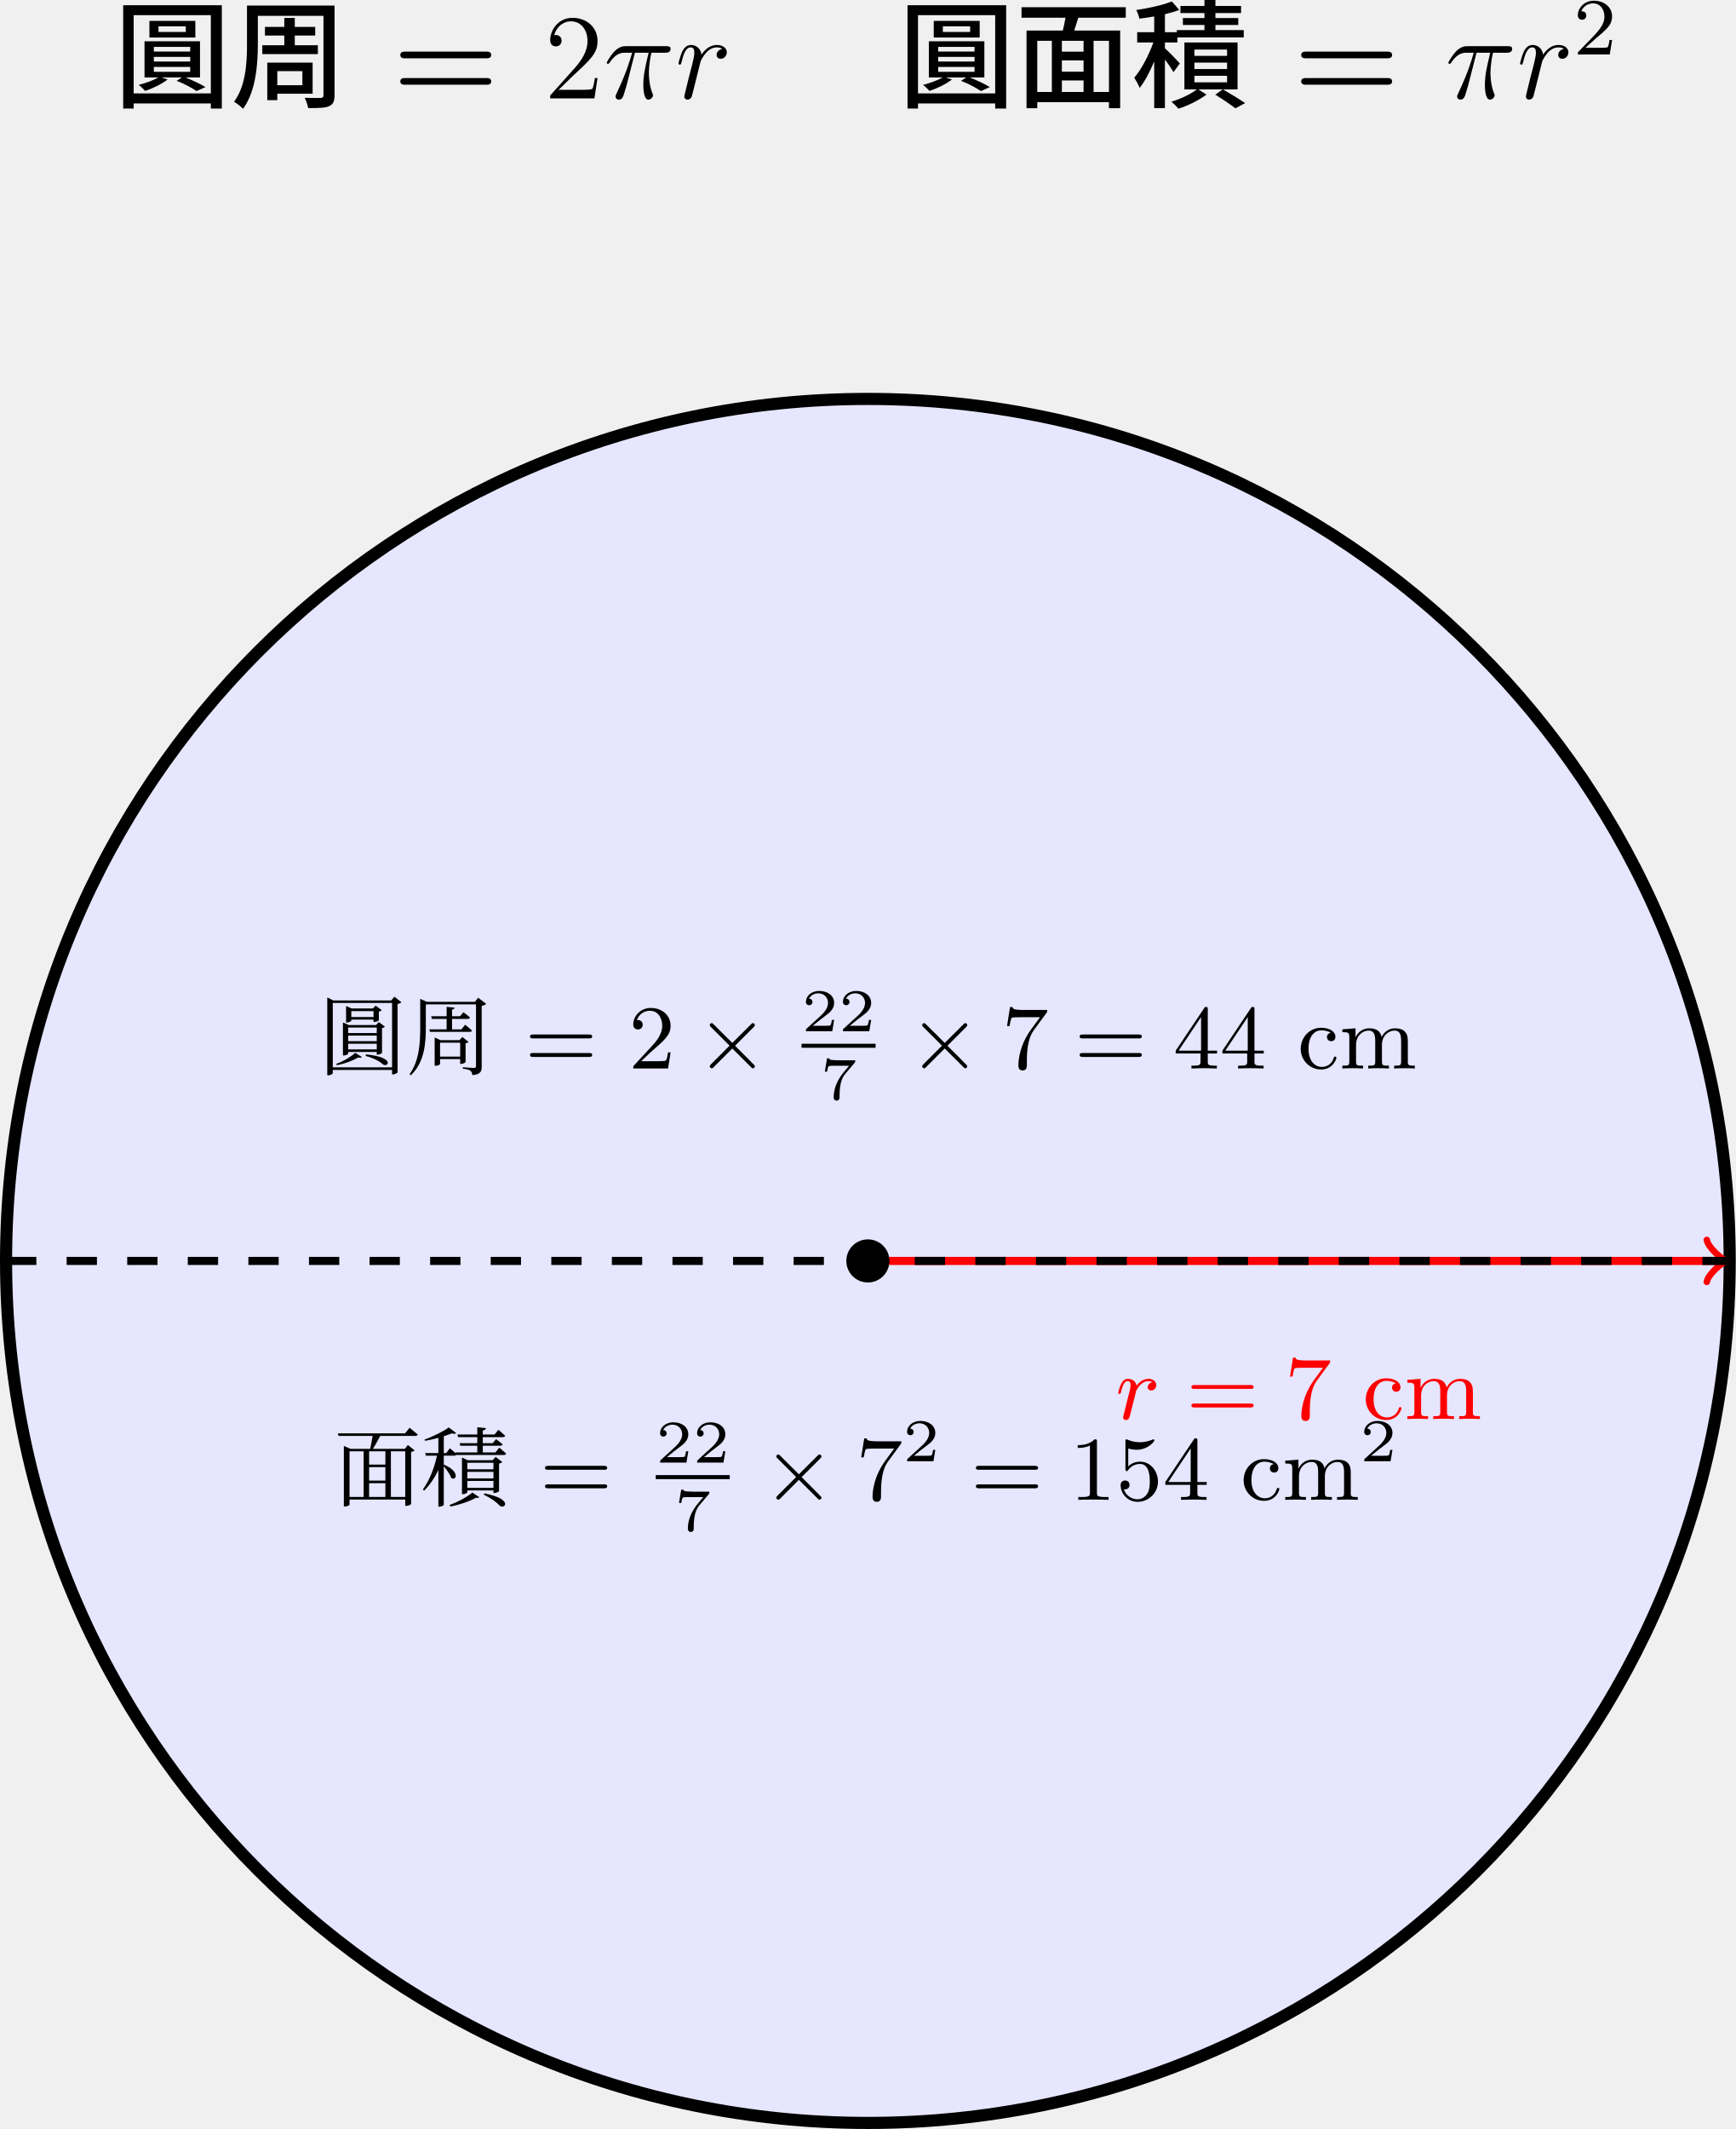
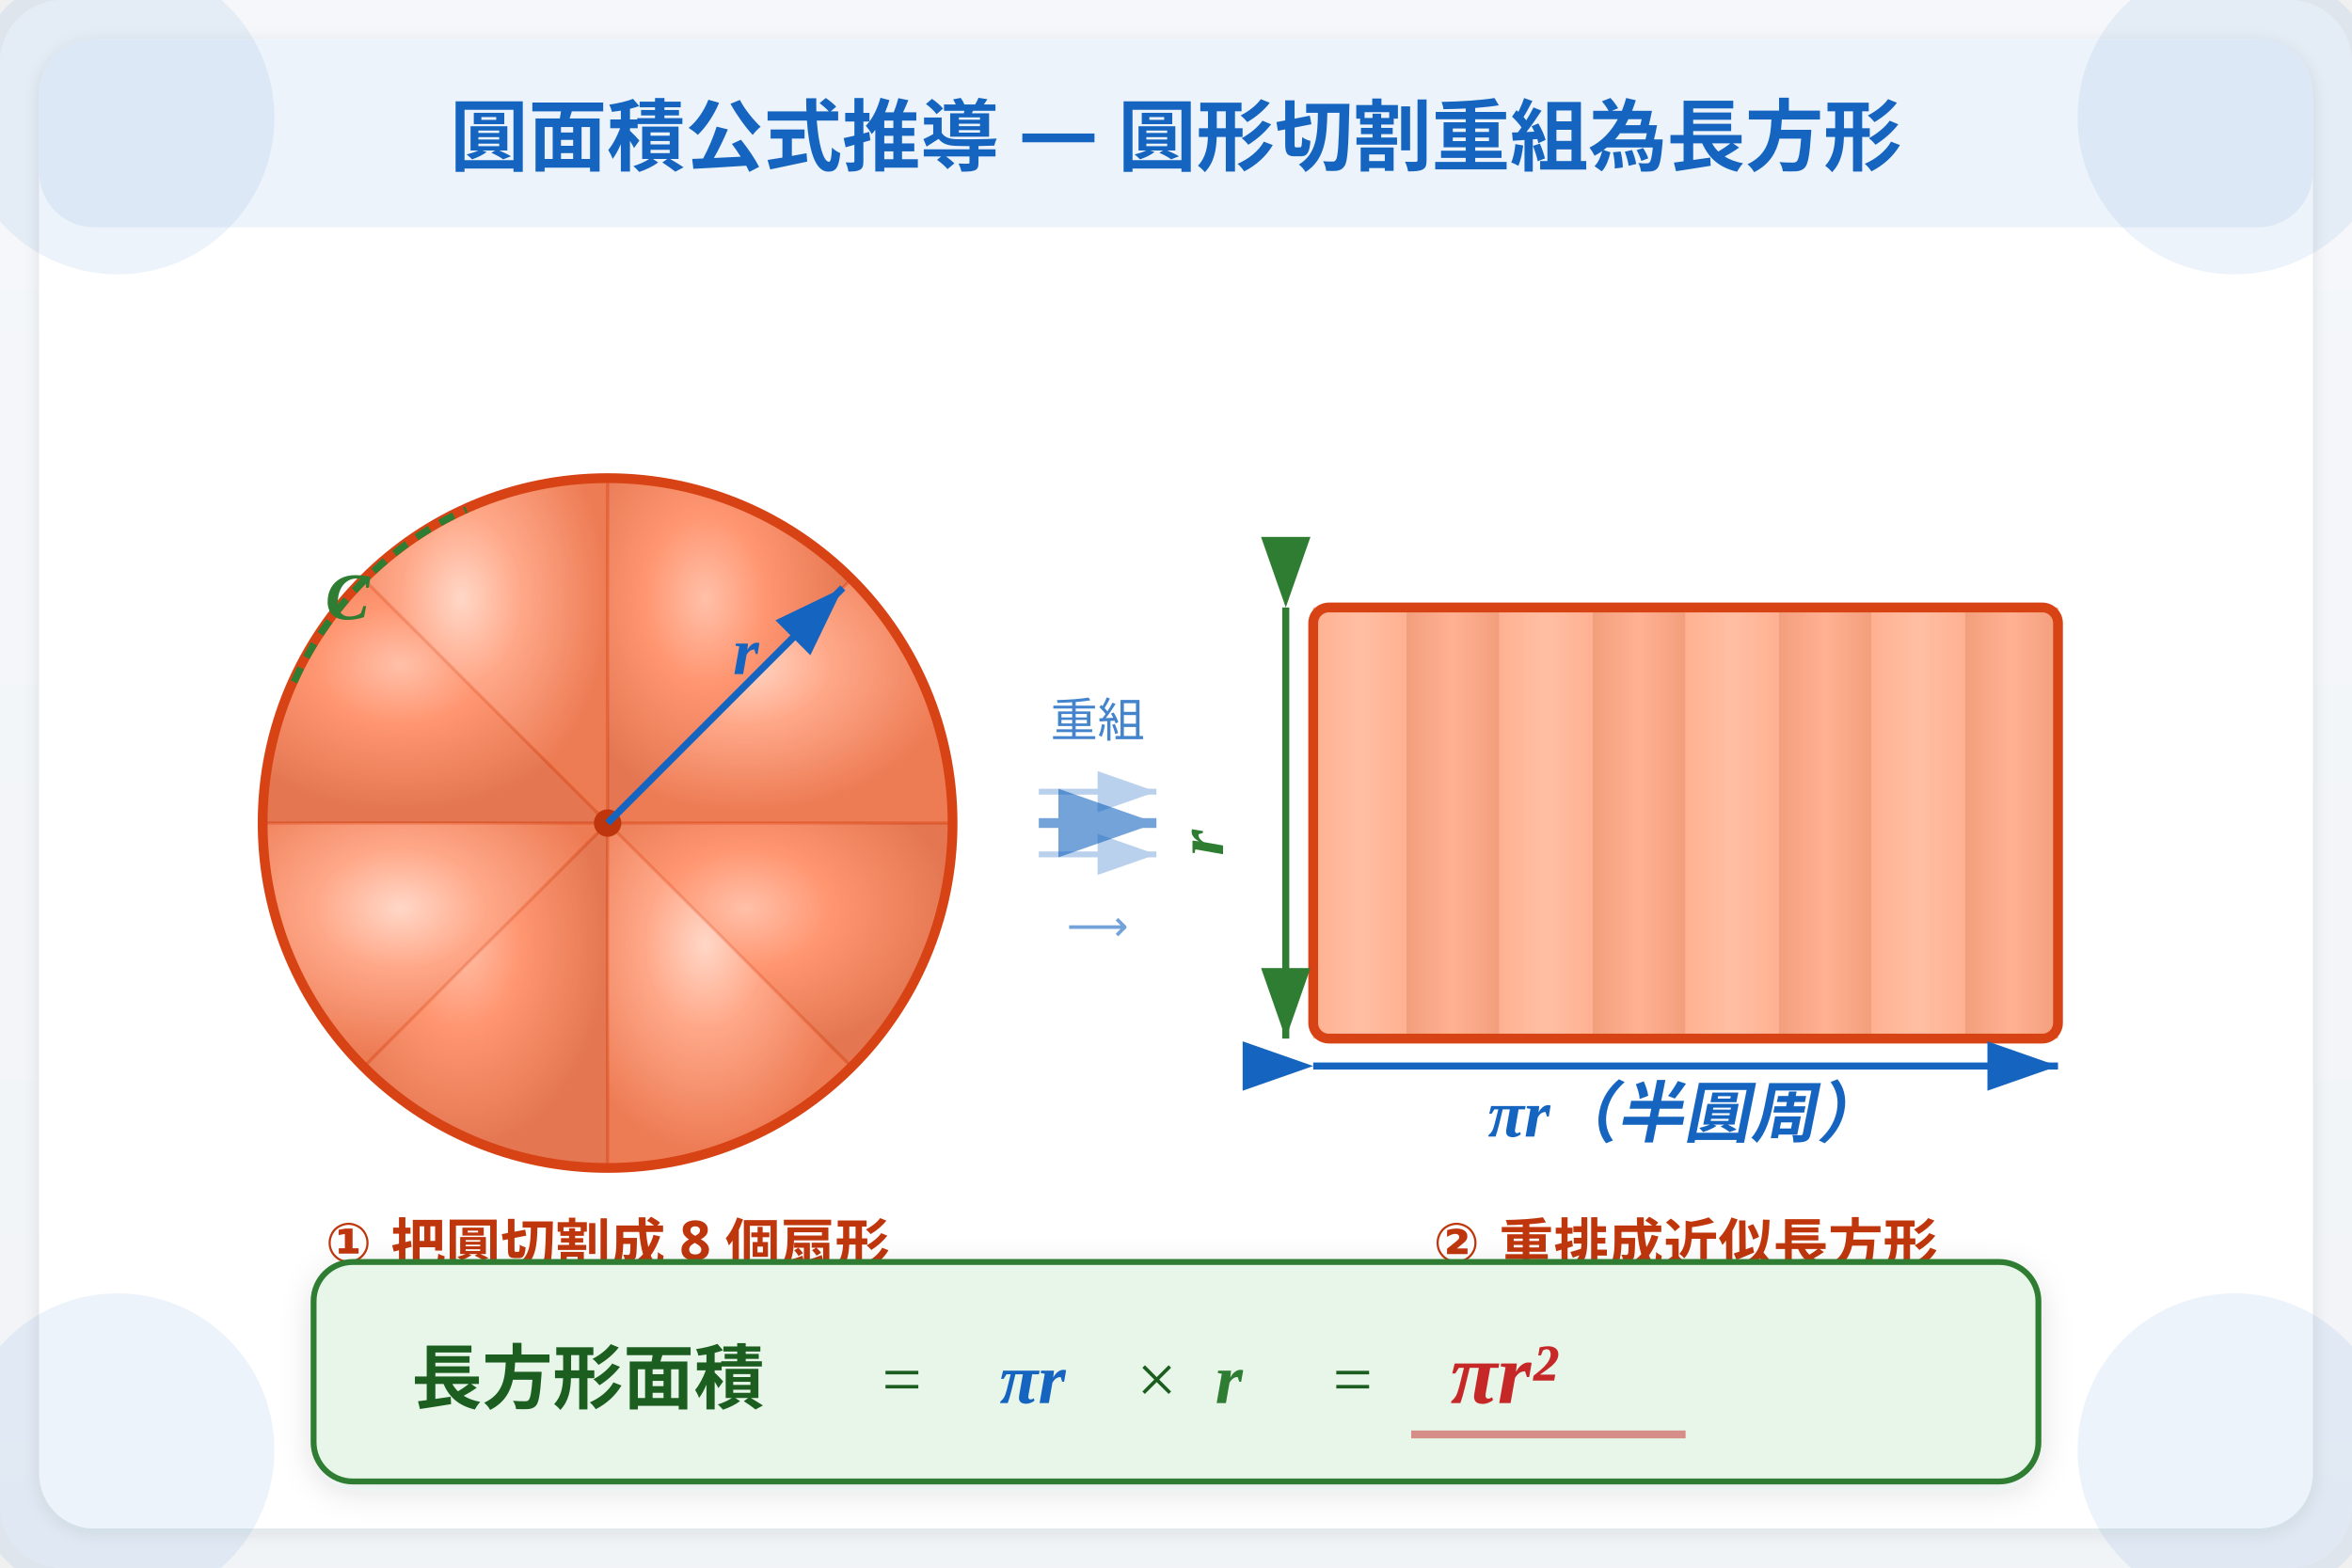
- <svg xmlns="http://www.w3.org/2000/svg" xmlns:xlink="http://www.w3.org/1999/xlink" version="1.1" width="171.278pt" height="210.032pt" viewBox="-67.02 -63.285 171.278 210.032">
+ <svg xmlns="http://www.w3.org/2000/svg" viewBox="0 0 600 400" width="600" height="400">
  <defs>
-     <path id="g9-2346" d="M10.238-.311V-9.157H1.599V-5.303C1.599-3.566 1.495-1.265 .322 .334C.564 .46 1.024 .828 1.208 1.024C2.485-.702 2.669-3.405 2.669-5.303V-8.144H9.145V-.311C9.145-.127 9.076-.058 8.869-.046C8.662-.046 7.972-.035 7.293-.058C7.431 .207 7.592 .679 7.638 .955C8.651 .955 9.295 .943 9.686 .771C10.089 .598 10.238 .311 10.238-.311ZM6.315-7.937H5.28V-7.052H3.371V-6.2H5.28V-5.246H3.106V-4.371H8.593V-5.246H6.315V-6.2H8.329V-7.052H6.315V-7.937ZM4.59-3.532H3.601V.173H4.59V-.46H8.075V-3.532H4.59ZM4.59-2.692H7.063V-1.3H4.59V-2.692Z" />
-     <path id="g9-2677" d="M6.189-2.899V-3.532H9.41V-2.899H6.189ZM6.189-1.587V-2.232H9.41V-1.587H6.189ZM6.189-4.199V-4.82H9.41V-4.199H6.189ZM11.055-6.741H8.26V-7.247H10.514V-7.926H8.26V-8.421H10.79V-9.122H8.26V-9.709H7.178V-9.122H4.808V-8.421H7.178V-7.926H5.05V-7.247H7.178V-6.741H4.452V-6.534H3.278V-8.306C3.796-8.432 4.279-8.57 4.693-8.731L3.957-9.571C3.117-9.214 1.691-8.904 .449-8.72C.575-8.478 .713-8.11 .759-7.868C1.219-7.926 1.726-7.995 2.22-8.087V-6.534H.541V-5.522H2.14C1.691-4.268 .955-2.853 .253-2.048C.426-1.783 .667-1.334 .782-1.035C1.288-1.668 1.795-2.634 2.22-3.647V.955H3.278V-3.842C3.612-3.394 3.957-2.887 4.118-2.588L4.751-3.451C4.544-3.693 3.647-4.624 3.278-4.947V-5.522H4.509V-6.016H11.055V-6.741ZM7.374-.38L6.58-.886H8.973L8.248-.368C8.973 .069 9.778 .633 10.238 .978L11.193 .46C10.652 .092 9.766-.449 9.007-.886H10.445V-5.522H5.2V-.886H6.419C5.855-.437 4.82 .058 3.923 .322C4.141 .506 4.452 .817 4.613 1.012C5.545 .725 6.672 .161 7.374-.38Z" />
-     <path id="g9-3800" d="M4.613-4.613V-5.683H6.753V-4.613H4.613ZM4.613-3.75H6.753V-2.634H4.613V-3.75ZM4.613-1.772H6.753V-.633H4.613V-1.772ZM2.186-.633V-5.683H3.624V-.633H2.186ZM9.26-.633H7.742V-5.683H9.26V-.633ZM10.917-8.996H.633V-7.96H4.97C4.9-7.546 4.808-7.086 4.705-6.695H1.127V.966H2.186V.368H9.26V.966H10.365V-6.695H5.832L6.235-7.96H10.917V-8.996Z" />
-     <path id="g9-4469" d="M4.371-6.557V-7.109H7.063V-6.557H4.371ZM8.006-7.65H3.474V-6.005H8.006V-7.65ZM3.911-3.635V-4.095H7.5V-3.635H3.911ZM3.911-2.623V-3.106H7.5V-2.623H3.911ZM3.911-4.624V-5.085H7.5V-4.624H3.911ZM5.269-1.864L4.659-2.071H6.684L6.166-1.737C6.902-1.449 7.684-1.035 8.121-.725L9.007-1.116C8.536-1.415 7.742-1.783 7.017-2.071H8.467V-5.637H2.991V-2.071H4.348C3.865-1.772 3.106-1.518 2.416-1.334C2.611-1.196 2.922-.886 3.06-.736C3.808-.989 4.705-1.426 5.269-1.864ZM1.921-.495V-8.213H9.536V-.495H1.921ZM10.618-9.191H.886V1.001H1.921V.495H9.536V1.001H10.618V-9.191Z" />
-     <path id="g2-49" d="M2.726-5.73C2.726-5.954 2.717-5.972 2.493-5.972C1.937-5.398 1.112-5.398 .834-5.398V-5.12C1.004-5.12 1.551-5.12 2.035-5.353V-.717C2.035-.386 2.008-.278 1.175-.278H.888V0C1.21-.027 2.008-.027 2.376-.027S3.551-.027 3.873 0V-.278H3.587C2.753-.278 2.726-.386 2.726-.717V-5.73Z" />
-     <path id="g2-50" d="M4.142-1.587H3.891C3.873-1.47 3.802-.941 3.685-.798C3.631-.717 3.013-.717 2.833-.717H1.237L2.125-1.56C3.596-2.833 4.142-3.309 4.142-4.223C4.142-5.254 3.291-5.972 2.188-5.972C1.157-5.972 .457-5.156 .457-4.34C.457-3.891 .843-3.847 .924-3.847C1.121-3.847 1.39-3.99 1.39-4.313C1.39-4.582 1.201-4.779 .924-4.779C.879-4.779 .852-4.779 .816-4.77C1.031-5.407 1.605-5.694 2.089-5.694C3.004-5.694 3.318-4.842 3.318-4.223C3.318-3.309 2.627-2.564 2.197-2.098L.556-.323C.457-.224 .457-.206 .457 0H3.891L4.142-1.587Z" />
-     <path id="g2-52" d="M.26-1.757V-1.479H2.708V-.708C2.708-.377 2.681-.278 2.008-.278H1.811V0C2.376-.027 3.004-.027 3.067-.027C3.111-.027 3.757-.027 4.322 0V-.278H4.125C3.452-.278 3.425-.377 3.425-.708V-1.479H4.34V-1.757H3.425V-5.828C3.425-6.007 3.425-6.07 3.255-6.07C3.147-6.07 3.138-6.061 3.058-5.936L.26-1.757ZM.547-1.757L2.762-5.075V-1.757H.547Z" />
-     <path id="g2-53" d="M.933-3.093C.933-2.932 .933-2.833 1.058-2.833C1.13-2.833 1.157-2.869 1.21-2.95C1.479-3.327 1.91-3.542 2.376-3.542C3.335-3.542 3.335-2.161 3.335-1.838C3.335-1.56 3.335-1.004 3.084-.601C2.842-.224 2.466-.054 2.116-.054C1.587-.054 .986-.386 .771-1.049C.78-1.049 .834-1.031 .897-1.031C1.076-1.031 1.336-1.148 1.336-1.47C1.336-1.748 1.139-1.91 .897-1.91C.708-1.91 .457-1.802 .457-1.444C.457-.628 1.139 .197 2.134 .197C3.219 .197 4.142-.681 4.142-1.793C4.142-2.878 3.371-3.766 2.394-3.766C1.964-3.766 1.524-3.622 1.21-3.3V-5.066C1.479-4.985 1.757-4.94 2.035-4.94C3.138-4.94 3.784-5.738 3.784-5.855C3.784-5.936 3.73-5.972 3.685-5.972C3.667-5.972 3.649-5.972 3.569-5.927C3.147-5.756 2.735-5.685 2.358-5.685C1.973-5.685 1.569-5.756 1.157-5.927C1.067-5.972 1.049-5.972 1.04-5.972C.933-5.972 .933-5.882 .933-5.73V-3.093Z" />
-     <path id="g2-55" d="M4.394-5.469C4.474-5.568 4.474-5.586 4.474-5.774H2.242C1.112-5.774 1.085-5.891 1.058-6.061H.807L.511-4.187H.762C.798-4.394 .87-4.896 .986-5.003C1.049-5.057 1.757-5.057 1.883-5.057H3.766L2.905-3.882C1.739-2.277 1.632-.816 1.632-.305C1.632-.206 1.632 .197 2.044 .197C2.466 .197 2.466-.197 2.466-.314V-.753C2.466-2.071 2.663-3.111 3.138-3.757L4.394-5.469Z" />
-     <path id="g2-61" d="M6.348-2.968C6.474-2.968 6.644-2.968 6.644-3.156C6.644-3.353 6.447-3.353 6.312-3.353H.843C.708-3.353 .511-3.353 .511-3.156C.511-2.968 .69-2.968 .807-2.968H6.348ZM6.312-1.139C6.447-1.139 6.644-1.139 6.644-1.336C6.644-1.524 6.474-1.524 6.348-1.524H.807C.69-1.524 .511-1.524 .511-1.336C.511-1.139 .708-1.139 .843-1.139H6.312Z" />
-     <path id="g10-52" d="M9.708-4.292C9.708-4.615 9.385-4.615 9.229-4.615H1.219C1.064-4.615 .741-4.615 .741-4.292C.741-3.957 1.052-3.957 1.231-3.957H9.217C9.397-3.957 9.708-3.957 9.708-4.292ZM9.708-1.674C9.708-2.008 9.397-2.008 9.217-2.008H1.231C1.052-2.008 .741-2.008 .741-1.674C.741-1.351 1.064-1.351 1.219-1.351H9.229C9.385-1.351 9.708-1.351 9.708-1.674Z" />
-     <path id="g1-114" d="M3.622-3.631C3.327-3.578 3.174-3.327 3.174-3.138C3.174-2.968 3.3-2.815 3.524-2.815C3.766-2.815 4.017-3.022 4.017-3.353C4.017-3.703 3.694-3.963 3.255-3.963C2.582-3.963 2.206-3.461 2.08-3.291C1.973-3.784 1.569-3.963 1.228-3.963C.906-3.963 .699-3.766 .547-3.452C.377-3.129 .26-2.618 .26-2.582C.26-2.502 .323-2.475 .386-2.475C.484-2.475 .502-2.52 .547-2.699C.717-3.407 .906-3.739 1.21-3.739C1.479-3.739 1.479-3.452 1.479-3.318C1.479-3.129 1.408-2.851 1.354-2.618C1.291-2.385 1.201-2 1.166-1.892L.807-.421C.744-.206 .744-.188 .744-.161C.744-.045 .825 .099 1.022 .099C1.309 .099 1.372-.143 1.435-.403C1.542-.789 1.542-.807 1.632-1.175C1.964-2.52 2.017-2.735 2.035-2.78C2.089-2.887 2.502-3.739 3.246-3.739C3.452-3.739 3.578-3.667 3.622-3.631Z" />
-     <path id="g5-25" d="M3.096-4.507H4.447C4.125-3.168 3.921-2.295 3.921-1.339C3.921-1.172 3.921 .12 4.411 .12C4.663 .12 4.878-.108 4.878-.311C4.878-.371 4.878-.395 4.794-.574C4.471-1.399 4.471-2.427 4.471-2.511C4.471-2.582 4.471-3.431 4.722-4.507H6.061C6.217-4.507 6.611-4.507 6.611-4.89C6.611-5.153 6.384-5.153 6.169-5.153H2.236C1.961-5.153 1.554-5.153 1.004-4.567C.693-4.22 .311-3.587 .311-3.515S.371-3.419 .442-3.419C.526-3.419 .538-3.455 .598-3.527C1.219-4.507 1.841-4.507 2.14-4.507H2.821C2.558-3.61 2.26-2.57 1.279-.478C1.184-.287 1.184-.263 1.184-.191C1.184 .06 1.399 .12 1.506 .12C1.853 .12 1.949-.191 2.092-.693C2.283-1.303 2.283-1.327 2.403-1.805L3.096-4.507Z" />
-     <path id="g5-114" d="M4.651-4.89C4.28-4.818 4.089-4.555 4.089-4.292C4.089-4.005 4.316-3.909 4.483-3.909C4.818-3.909 5.093-4.196 5.093-4.555C5.093-4.937 4.722-5.272 4.125-5.272C3.646-5.272 3.096-5.057 2.594-4.328C2.511-4.961 2.032-5.272 1.554-5.272C1.088-5.272 .849-4.914 .705-4.651C.502-4.22 .323-3.503 .323-3.443C.323-3.395 .371-3.335 .454-3.335C.55-3.335 .562-3.347 .634-3.622C.813-4.34 1.04-5.033 1.518-5.033C1.805-5.033 1.889-4.83 1.889-4.483C1.889-4.22 1.769-3.754 1.686-3.383L1.351-2.092C1.303-1.865 1.172-1.327 1.112-1.112C1.028-.801 .897-.239 .897-.179C.897-.012 1.028 .12 1.207 .12C1.339 .12 1.566 .036 1.638-.203C1.674-.299 2.116-2.104 2.188-2.379C2.248-2.642 2.319-2.893 2.379-3.156C2.427-3.324 2.475-3.515 2.511-3.67C2.546-3.778 2.869-4.364 3.168-4.627C3.312-4.758 3.622-5.033 4.113-5.033C4.304-5.033 4.495-4.997 4.651-4.89Z" />
-     <path id="g8-50" d="M5.26-2.008H4.997C4.961-1.805 4.866-1.148 4.746-.956C4.663-.849 3.981-.849 3.622-.849H1.411C1.733-1.124 2.463-1.889 2.774-2.176C4.591-3.85 5.26-4.471 5.26-5.655C5.26-7.03 4.172-7.95 2.786-7.95S.586-6.767 .586-5.738C.586-5.129 1.112-5.129 1.148-5.129C1.399-5.129 1.71-5.308 1.71-5.691C1.71-6.025 1.482-6.253 1.148-6.253C1.04-6.253 1.016-6.253 .98-6.241C1.207-7.054 1.853-7.603 2.63-7.603C3.646-7.603 4.268-6.755 4.268-5.655C4.268-4.639 3.682-3.754 3.001-2.989L.586-.287V0H4.949L5.26-2.008Z" />
-     <path id="g7-50" d="M2.248-1.626C2.375-1.745 2.71-2.008 2.837-2.12C3.332-2.574 3.802-3.013 3.802-3.738C3.802-4.686 3.005-5.3 2.008-5.3C1.052-5.3 .422-4.575 .422-3.866C.422-3.475 .733-3.419 .845-3.419C1.012-3.419 1.259-3.539 1.259-3.842C1.259-4.256 .861-4.256 .765-4.256C.996-4.838 1.53-5.037 1.921-5.037C2.662-5.037 3.045-4.407 3.045-3.738C3.045-2.909 2.463-2.303 1.522-1.339L.518-.303C.422-.215 .422-.199 .422 0H3.571L3.802-1.427H3.555C3.531-1.267 3.467-.869 3.371-.717C3.324-.654 2.718-.654 2.59-.654H1.172L2.248-1.626Z" />
-     <path id="g4-43" d="M3.829-1.067C3.829-1.175 3.73-1.175 3.703-1.175C3.604-1.175 3.604-1.157 3.551-1.004C3.344-.386 2.842-.152 2.385-.152C1.811-.152 1.076-.619 1.076-1.946C1.076-3.344 1.793-3.766 2.331-3.766C2.448-3.766 2.932-3.748 3.264-3.524C3.075-3.488 2.896-3.362 2.896-3.102C2.896-2.869 3.075-2.69 3.309-2.69S3.73-2.842 3.73-3.12C3.73-3.676 3.102-4.017 2.313-4.017C1.166-4.017 .305-3.058 .305-1.937C.305-.78 1.237 .099 2.295 .099C3.542 .099 3.829-.986 3.829-1.067Z" />
-     <path id="g4-52" d="M6.644-3.156C6.644-3.353 6.447-3.353 6.312-3.353H.843C.708-3.353 .511-3.353 .511-3.156C.511-2.968 .69-2.968 .807-2.968H6.348C6.474-2.968 6.644-2.968 6.644-3.156ZM6.644-1.336C6.644-1.524 6.474-1.524 6.348-1.524H.807C.69-1.524 .511-1.524 .511-1.336C.511-1.139 .708-1.139 .843-1.139H6.312C6.447-1.139 6.644-1.139 6.644-1.336Z" />
-     <path id="g4-75" d="M7.469 0V-.278C7.012-.278 6.788-.278 6.779-.556V-2.277C6.779-3.058 6.779-3.309 6.483-3.64C6.294-3.856 5.936-3.963 5.523-3.963C4.878-3.963 4.438-3.587 4.187-3.111C4.08-3.64 3.721-3.963 2.968-3.963C2.251-3.963 1.811-3.497 1.623-3.084H1.614V-3.963L.314-3.865V-3.587C.924-3.587 1.004-3.524 1.004-3.084V-.69C1.004-.278 .906-.278 .314-.278V0C.735-.018 .906-.027 1.336-.027S1.883-.018 2.358 0V-.278C1.766-.278 1.668-.278 1.668-.69V-2.322C1.668-3.291 2.367-3.739 2.905-3.739C3.398-3.739 3.56-3.389 3.56-2.762V-.69C3.56-.278 3.461-.278 2.869-.278V0C3.291-.018 3.461-.027 3.891-.027S4.438-.018 4.914 0V-.278C4.322-.278 4.223-.278 4.223-.69V-2.322C4.223-3.291 4.923-3.739 5.461-3.739C5.954-3.739 6.115-3.389 6.115-2.762V-.69C6.115-.278 6.016-.278 5.425-.278V0C5.846-.018 6.016-.027 6.447-.027S6.994-.018 7.469 0Z" />
-     <path id="g3-2346" d="M1.38-6.574V-4.046C1.38-2.407 1.268-.742 .328 .569L.457 .664C1.82-.63 1.933-2.528 1.933-4.055V-6.324H6.885V-.25C6.885-.112 6.842-.052 6.669-.052C6.488-.052 5.582-.121 5.582-.121V.017C5.979 .069 6.212 .129 6.341 .233C6.453 .319 6.505 .475 6.531 .656C7.351 .578 7.446 .276 7.446-.181V-6.177C7.661-6.212 7.817-6.298 7.894-6.376L7.092-6.98L6.781-6.574H2.036L1.38-6.868V-6.574ZM3.986-6.082V-5.151H2.459L2.528-4.892H3.986V-3.857H2.278L2.347-3.615H6.272C6.384-3.615 6.471-3.658 6.488-3.744C6.229-3.986 5.815-4.314 5.815-4.314L5.444-3.857H4.521V-4.892H6.065C6.186-4.892 6.264-4.935 6.29-5.03C6.039-5.263 5.642-5.548 5.642-5.548L5.306-5.151H4.521V-5.806C4.693-5.832 4.754-5.901 4.771-6.005L3.986-6.082ZM2.804-2.795V-.267H2.89C3.115-.267 3.339-.388 3.339-.44V-.923H5.323V-.449H5.401C5.582-.449 5.85-.578 5.858-.638V-2.485C6.005-2.511 6.108-2.571 6.16-2.614L5.539-3.106L5.254-2.795H3.382L2.804-3.063V-2.795ZM3.339-1.173V-2.545H5.323V-1.173H3.339Z" />
-     <path id="g3-2677" d="M6.221-.638L6.169-.509C6.885-.173 7.428 .224 7.713 .552C8.222 1.018 9.197-.069 6.221-.638ZM5.047-.716C4.417-.207 3.555 .233 2.795 .509L2.89 .664C3.753 .483 4.702 .181 5.427-.216C5.591-.173 5.668-.19 5.729-.259L5.047-.716ZM2.718-7.144C2.209-6.773 1.173-6.238 .328-5.953L.38-5.824C.802-5.893 1.26-5.996 1.691-6.117V-4.616H.388L.457-4.357H1.553C1.294-3.158 .828-1.941 .164-1.027L.285-.906C.871-1.501 1.337-2.191 1.691-2.959V.673H1.777C2.045 .673 2.226 .535 2.226 .483V-3.304C2.511-2.985 2.838-2.519 2.951-2.166C3.451-1.795 3.882-2.804 2.226-3.477V-4.357H3.27C3.348-4.357 3.408-4.374 3.442-4.426H8.162C8.283-4.426 8.352-4.469 8.377-4.564C8.119-4.814 7.696-5.151 7.696-5.151L7.325-4.676H6.074V-5.34H7.808C7.929-5.34 8.006-5.384 8.024-5.479C7.773-5.703 7.385-5.988 7.385-5.988L7.049-5.591H6.074V-6.186H8.05C8.17-6.186 8.257-6.229 8.283-6.324C8.015-6.583 7.61-6.911 7.61-6.911L7.239-6.445H6.074V-6.842C6.281-6.868 6.367-6.954 6.384-7.075L5.53-7.161V-6.445H3.572L3.641-6.186H5.53V-5.591H3.788L3.857-5.34H5.53V-4.676H3.373L3.399-4.59C3.149-4.831 2.821-5.09 2.821-5.09L2.467-4.616H2.226V-6.272C2.528-6.367 2.795-6.471 3.02-6.557C3.227-6.488 3.365-6.505 3.451-6.583L2.718-7.144ZM7.126-3.658V-3.011H4.547V-3.658H7.126ZM4.02-3.908V-.561H4.107C4.331-.561 4.547-.682 4.547-.742V-.932H7.126V-.673H7.204C7.385-.673 7.67-.802 7.679-.863V-3.58C7.817-3.606 7.955-3.675 8.006-3.727L7.342-4.236L7.04-3.908H4.59L4.02-4.176V-3.908ZM4.547-2.761H7.126V-2.114H4.547V-2.761ZM4.547-1.864H7.126V-1.182H4.547V-1.864Z" />
-     <path id="g3-3800" d="M.992-5.03V.656H1.078C1.372 .656 1.553 .518 1.553 .475V-.026H7.049V.595H7.135C7.402 .595 7.627 .457 7.627 .405V-4.728C7.817-4.754 7.912-4.814 7.981-4.875L7.308-5.41L7.014-5.03H3.857C4.081-5.375 4.357-5.875 4.581-6.307H8.05C8.17-6.307 8.257-6.35 8.283-6.445C7.972-6.721 7.472-7.109 7.472-7.109L7.032-6.557H.397L.475-6.307H3.831C3.762-5.893 3.667-5.384 3.589-5.03H1.648L.992-5.315V-5.03ZM1.553-.285V-4.788H2.942V-.285H1.553ZM7.049-.285H5.634V-4.788H7.049V-.285ZM3.486-4.788H5.09V-3.477H3.486V-4.788ZM3.486-3.227H5.09V-1.898H3.486V-3.227ZM3.486-1.639H5.09V-.285H3.486V-1.639Z" />
-     <path id="g3-4469" d="M3.598-1.544C3.218-1.182 2.442-.707 1.726-.457L1.786-.328C2.571-.466 3.399-.794 3.874-1.078C4.064-1.035 4.193-1.053 4.253-1.13L3.598-1.544ZM4.659-1.389L4.616-1.242C5.418-1.018 5.988-.725 6.307-.423C6.824-.017 7.618-1.113 4.659-1.389ZM2.692-5.919V-4.538H2.769C2.977-4.538 3.209-4.659 3.209-4.702V-4.823H5.401V-4.59H5.479C5.651-4.59 5.919-4.702 5.927-4.754V-5.608C6.048-5.634 6.16-5.694 6.203-5.755L5.608-6.203L5.332-5.919H3.253L2.692-6.16V-5.919ZM5.401-5.073H3.209V-5.66H5.401V-5.073ZM5.72-3.244V-2.692H2.899V-3.244H5.72ZM5.72-3.494H2.899V-4.038H5.72V-3.494ZM5.72-2.442V-1.881H2.899V-2.442H5.72ZM2.381-4.288V-1.286H2.467C2.683-1.286 2.899-1.406 2.899-1.458V-1.631H5.72V-1.363H5.798C5.962-1.363 6.229-1.484 6.238-1.536V-3.986C6.367-4.003 6.479-4.064 6.522-4.124L5.919-4.581L5.651-4.288H2.942L2.381-4.547V-4.288ZM.837-6.712V.673H.932C1.182 .673 1.38 .526 1.38 .449V.147H7.23V.587H7.308C7.515 .587 7.773 .431 7.773 .371V-6.359C7.946-6.393 8.093-6.462 8.153-6.531L7.463-7.083L7.144-6.712H1.432L.837-7.006V-6.712ZM7.23-.112H1.38V-6.462H7.23V-.112Z" />
-     <path id="g0-2" d="M5.676-4.071C5.774-4.169 5.801-4.214 5.801-4.277C5.801-4.394 5.712-4.474 5.613-4.474C5.541-4.474 5.532-4.456 5.425-4.358L3.578-2.52L1.65-4.438C1.605-4.474 1.56-4.474 1.551-4.474C1.444-4.474 1.354-4.385 1.354-4.277C1.354-4.205 1.39-4.169 1.488-4.071L3.309-2.251L1.488-.43C1.363-.305 1.354-.26 1.354-.215C1.354-.108 1.444-.018 1.551-.018C1.56-.018 1.605-.018 1.65-.045L3.578-1.973L5.452-.108C5.505-.054 5.532-.018 5.613-.018C5.712-.018 5.801-.099 5.801-.215C5.801-.251 5.783-.305 5.756-.323C5.738-.359 4.151-1.946 3.847-2.242L5.676-4.071Z" />
-     <path id="g6-50" d="M3.216-1.118H2.995C2.983-1.034 2.923-.64 2.833-.574C2.792-.538 2.307-.538 2.224-.538H1.106L1.871-1.16C2.074-1.321 2.606-1.704 2.792-1.883C2.971-2.062 3.216-2.367 3.216-2.792C3.216-3.539 2.54-3.975 1.739-3.975C.968-3.975 .43-3.467 .43-2.905C.43-2.6 .687-2.564 .753-2.564C.903-2.564 1.076-2.672 1.076-2.887C1.076-3.019 .998-3.21 .735-3.21C.873-3.515 1.237-3.742 1.65-3.742C2.277-3.742 2.612-3.276 2.612-2.792C2.612-2.367 2.331-1.931 1.913-1.548L.496-.251C.436-.191 .43-.185 .43 0H3.031L3.216-1.118Z" />
-     <path id="g6-55" d="M3.413-3.61C3.467-3.67 3.467-3.682 3.467-3.85H1.925C1.68-3.85 1.536-3.856 1.303-3.873C1.01-3.891 .938-3.897 .909-4.041H.687L.472-2.732H.693C.711-2.857 .771-3.21 .861-3.276C.909-3.312 1.423-3.312 1.512-3.312H2.863C2.798-3.228 2.475-2.845 2.331-2.672C1.751-1.973 1.345-1.124 1.345-.215C1.345-.161 1.345 .126 1.632 .126C1.925 .126 1.925-.149 1.925-.227V-.395C1.925-1.542 2.17-2.128 2.469-2.487L3.413-3.61Z" />
+     <linearGradient id="bgGrad" x1="0" y1="0" x2="0" y2="1">
+       <stop offset="0%" stop-color="#F0F4F8" />
+       <stop offset="100%" stop-color="#E8EDF2" />
+     </linearGradient>
+     <radialGradient id="circleGrad" cx="0.38" cy="0.35" r="0.62">
+       <stop offset="0%" stop-color="#FF8A65" />
+       <stop offset="30%" stop-color="#FF7043" />
+       <stop offset="60%" stop-color="#F4511E" />
+       <stop offset="85%" stop-color="#D84315" />
+       <stop offset="100%" stop-color="#BF360C" />
+     </radialGradient>
+     <radialGradient id="sliceGrad1" cx="0.4" cy="0.35" r="0.6">
+       <stop offset="0%" stop-color="#FFAB91" />
+       <stop offset="40%" stop-color="#FF7043" />
+       <stop offset="100%" stop-color="#D84315" />
+     </radialGradient>
+     <radialGradient id="sliceGrad2" cx="0.4" cy="0.35" r="0.6">
+       <stop offset="0%" stop-color="#FFCCBC" />
+       <stop offset="40%" stop-color="#FF8A65" />
+       <stop offset="100%" stop-color="#E64A19" />
+     </radialGradient>
+     <linearGradient id="rectGrad" x1="0" y1="0" x2="0" y2="1">
+       <stop offset="0%" stop-color="#FF8A65" />
+       <stop offset="50%" stop-color="#FF7043" />
+       <stop offset="100%" stop-color="#D84315" />
+     </linearGradient>
+     <linearGradient id="rectStripe1" x1="0" y1="0" x2="1" y2="0">
+       <stop offset="0%" stop-color="#FF7043" />
+       <stop offset="50%" stop-color="#FF8A65" />
+       <stop offset="100%" stop-color="#FF7043" />
+     </linearGradient>
+     <linearGradient id="rectStripe2" x1="0" y1="0" x2="1" y2="0">
+       <stop offset="0%" stop-color="#E64A19" />
+       <stop offset="50%" stop-color="#FF7043" />
+       <stop offset="100%" stop-color="#E64A19" />
+     </linearGradient>
+     <filter id="cardShadow" x="-5%" y="-5%" width="115%" height="115%">
+       <feDropShadow dx="0" dy="4" stdDeviation="8" flood-color="#1A2A3A" flood-opacity="0.15" />
+       <feDropShadow dx="0" dy="1" stdDeviation="2" flood-color="#1A2A3A" flood-opacity="0.10" />
+     </filter>
+     <filter id="elementShadow" x="-10%" y="-10%" width="130%" height="130%">
+       <feDropShadow dx="0" dy="3" stdDeviation="5" flood-color="#1A2A3A" flood-opacity="0.20" />
+       <feDropShadow dx="0" dy="1" stdDeviation="1" flood-color="#1A2A3A" flood-opacity="0.15" />
+     </filter>
+     <filter id="softShadow" x="-15%" y="-15%" width="140%" height="140%">
+       <feDropShadow dx="0" dy="2" stdDeviation="4" flood-color="#1A2A3A" flood-opacity="0.12" />
+     </filter>
+     <marker id="arrowBlue" markerWidth="10" markerHeight="7" refX="10" refY="3.5" orient="auto">
+       <polygon points="0 0, 10 3.5, 0 7" fill="#1565C0" />
+     </marker>
+     <marker id="arrowGreen" markerWidth="10" markerHeight="7" refX="10" refY="3.5" orient="auto">
+       <polygon points="0 0, 10 3.5, 0 7" fill="#2E7D32" />
+     </marker>
+     <marker id="arrowRed" markerWidth="10" markerHeight="7" refX="10" refY="3.5" orient="auto">
+       <polygon points="0 0, 10 3.5, 0 7" fill="#C62828" />
+     </marker>
  </defs>
-   <g id="page1">
-     <g transform="matrix(1 0 0 1 -74.3684 -114.6853)">
-       <use x="18.618" y="61.109" xlink:href="#g9-4469" />
-       <use x="30.122" y="61.109" xlink:href="#g9-2346" />
-       <use x="46.109" y="61.109" xlink:href="#g10-52" />
-       <use x="61.053" y="61.109" xlink:href="#g8-50" />
-       <use x="66.906" y="61.109" xlink:href="#g5-25" />
-       <use x="73.975" y="61.109" xlink:href="#g5-114" />
-       <use x="96.014" y="61.109" xlink:href="#g9-4469" />
-       <use x="107.517" y="61.109" xlink:href="#g9-3800" />
-       <use x="119.021" y="61.109" xlink:href="#g9-2677" />
-       <use x="135.007" y="61.109" xlink:href="#g10-52" />
-       <use x="149.951" y="61.109" xlink:href="#g5-25" />
-       <use x="157.021" y="61.109" xlink:href="#g5-114" />
-       <use x="162.621" y="56.77" xlink:href="#g7-50" />
+   <rect width="600" height="400" rx="16" ry="16" fill="#FAFBFC" />
+   <rect width="600" height="400" rx="16" ry="16" fill="url(#bgGrad)" opacity="0.5" />
+   <rect x="10" y="10" width="580" height="380" rx="14" ry="14" fill="#FFFFFF" filter="url(#cardShadow)" />
+   <rect x="10" y="10" width="580" height="48" rx="14" ry="14" fill="#1565C0" opacity="0.08" />
+   <text x="300" y="42" text-anchor="middle" font-family="'Microsoft JhengHei', 'Noto Sans TC', sans-serif" font-size="20" font-weight="bold" fill="#1565C0">圓面積公式推導 — 圓形切割重組為長方形</text>
+   <g transform="translate(155, 210)">
+     <circle cx="0" cy="0" r="88" fill="none" filter="url(#elementShadow)" />
+     <circle cx="0" cy="0" r="88" fill="#FFF3E0" stroke="#FF7043" stroke-width="1.5" />
+     <g stroke="#BF360C" stroke-width="0.8" opacity="0.5">
+       <line x1="0" y1="0" x2="0" y2="-88" />
+       <line x1="0" y1="0" x2="62.2" y2="-62.2" />
+       <line x1="0" y1="0" x2="88" y2="0" />
+       <line x1="0" y1="0" x2="62.2" y2="62.2" />
+       <line x1="0" y1="0" x2="0" y2="88" />
+       <line x1="0" y1="0" x2="-62.2" y2="62.2" />
+       <line x1="0" y1="0" x2="-88" y2="0" />
+       <line x1="0" y1="0" x2="-62.2" y2="-62.2" />
    </g>
-     <path d="M103.66 61.109C103.66 14.141 65.586-23.93 18.617-23.93C-28.348-23.93-66.422 14.141-66.422 61.109C-66.422 108.074-28.348 146.148 18.617 146.148C65.586 146.148 103.66 108.074 103.66 61.109Z" fill="#e6e6ff" />
-     <path d="M103.66 61.109C103.66 14.141 65.586-23.93 18.617-23.93C-28.348-23.93-66.422 14.141-66.422 61.109C-66.422 108.074-28.348 146.148 18.617 146.148C65.586 146.148 103.66 108.074 103.66 61.109Z" stroke="#000" fill="none" stroke-width="1.196" stroke-miterlimit="10" />
-     <path d="M18.617 61.109H102.953" stroke="#f00" fill="none" stroke-width=".797" stroke-miterlimit="10" />
-     <path d="M101.398 59.035C101.527 59.812 102.953 60.98 103.339 61.109C102.953 61.238 101.527 62.402 101.398 63.18" stroke="#f00" fill="none" stroke-width=".638" stroke-miterlimit="10" stroke-linecap="round" stroke-linejoin="round" />
-     <g fill="#f00" transform="matrix(1 0 0 1 24.4414 15.596)">
-       <use x="18.618" y="61.109" xlink:href="#g1-114" />
-       <use x="25.592" y="61.109" xlink:href="#g2-61" />
-       <use x="35.32" y="61.109" xlink:href="#g2-55" />
-       <use x="43.003" y="61.109" xlink:href="#g4-43" />
-       <use x="47.1" y="61.109" xlink:href="#g4-75" />
-     </g>
-     <path d="M20.746 61.109C20.746 59.934 19.793 58.984 18.617 58.984C17.445 58.984 16.492 59.934 16.492 61.109C16.492 62.281 17.445 63.234 18.617 63.234C19.793 63.234 20.746 62.281 20.746 61.109Z" />
-     <path d="M-66.422 61.109H103.66" stroke="#000" fill="none" stroke-width=".797" stroke-miterlimit="10" stroke-dasharray="2.989 2.989" />
-     <g transform="matrix(1 0 0 1 -54.1806 -18.9852)">
-       <use x="18.618" y="61.109" xlink:href="#g3-4469" />
-       <use x="27.246" y="61.109" xlink:href="#g3-2346" />
-       <use x="38.949" y="61.109" xlink:href="#g4-52" />
-       <use x="49.189" y="61.109" xlink:href="#g2-50" />
-       <use x="55.844" y="61.109" xlink:href="#g0-2" />
-       <use x="66.255" y="57.435" xlink:href="#g6-50" />
-       <use x="69.908" y="57.435" xlink:href="#g6-50" />
-     </g>
-     <rect x="66.255" y="58.668" height=".398" width="7.306" transform="matrix(1 0 0 1 -54.1806 -18.9852)" />
-     <g transform="matrix(1 0 0 1 -54.1806 -18.9852)">
-       <use x="68.082" y="64.151" xlink:href="#g6-55" />
-       <use x="76.804" y="61.109" xlink:href="#g0-2" />
-       <use x="86.02" y="61.109" xlink:href="#g2-55" />
-       <use x="93.187" y="61.109" xlink:href="#g2-61" />
-       <use x="102.915" y="61.109" xlink:href="#g2-52" />
-       <use x="107.522" y="61.109" xlink:href="#g2-52" />
-       <use x="115.205" y="61.109" xlink:href="#g4-43" />
-       <use x="119.303" y="61.109" xlink:href="#g4-75" />
-     </g>
-     <g transform="matrix(1 0 0 1 -52.7001 23.5694)">
-       <use x="18.618" y="61.109" xlink:href="#g3-3800" />
-       <use x="27.246" y="61.109" xlink:href="#g3-2677" />
-       <use x="38.949" y="61.109" xlink:href="#g4-52" />
-       <use x="50.384" y="57.435" xlink:href="#g6-50" />
-       <use x="54.037" y="57.435" xlink:href="#g6-50" />
-     </g>
-     <rect x="50.384" y="58.668" height=".398" width="7.306" transform="matrix(1 0 0 1 -52.7001 23.5694)" />
-     <g transform="matrix(1 0 0 1 -52.7001 23.5694)">
-       <use x="52.211" y="64.151" xlink:href="#g6-55" />
-       <use x="60.933" y="61.109" xlink:href="#g0-2" />
-       <use x="70.149" y="61.109" xlink:href="#g2-55" />
-       <use x="74.757" y="57.3" xlink:href="#g6-50" />
-       <use x="81.467" y="61.109" xlink:href="#g2-61" />
-       <use x="91.195" y="61.109" xlink:href="#g2-49" />
-       <use x="95.802" y="61.109" xlink:href="#g2-53" />
-       <use x="100.41" y="61.109" xlink:href="#g2-52" />
-       <use x="108.093" y="61.109" xlink:href="#g4-43" />
-       <use x="112.191" y="61.109" xlink:href="#g4-75" />
-       <use x="119.866" y="57.3" xlink:href="#g6-50" />
-     </g>
+     <path d="M0,0 L0,-88 A88,88 0 0,1 62.2,-62.2 Z" fill="url(#sliceGrad1)" opacity="0.7" />
+     <path d="M0,0 L62.2,-62.2 A88,88 0 0,1 88,0 Z" fill="url(#sliceGrad2)" opacity="0.7" />
+     <path d="M0,0 L88,0 A88,88 0 0,1 62.2,62.2 Z" fill="url(#sliceGrad1)" opacity="0.7" />
+     <path d="M0,0 L62.2,62.2 A88,88 0 0,1 0,88 Z" fill="url(#sliceGrad2)" opacity="0.7" />
+     <path d="M0,0 L0,88 A88,88 0 0,1 -62.2,62.2 Z" fill="url(#sliceGrad1)" opacity="0.7" />
+     <path d="M0,0 L-62.2,62.2 A88,88 0 0,1 -88,0 Z" fill="url(#sliceGrad2)" opacity="0.7" />
+     <path d="M0,0 L-88,0 A88,88 0 0,1 -62.2,-62.2 Z" fill="url(#sliceGrad1)" opacity="0.7" />
+     <path d="M0,0 L-62.2,-62.2 A88,88 0 0,1 0,-88 Z" fill="url(#sliceGrad2)" opacity="0.7" />
+     <circle cx="0" cy="0" r="88" fill="none" stroke="#D84315" stroke-width="2.5" />
+     <circle cx="0" cy="0" r="3.5" fill="#BF360C" />
+     <line x1="0" y1="0" x2="60" y2="-60" stroke="#1565C0" stroke-width="1.8" marker-end="url(#arrowBlue)" />
+     <text x="32" y="-38" font-family="'Times New Roman', serif" font-size="17" font-weight="bold" fill="#1565C0" font-style="italic">r</text>
+     <path d="M-80,-36 A88,88 0 0,1 -36,-80" fill="none" stroke="#2E7D32" stroke-width="1.8" stroke-dasharray="4,3" />
+     <text x="-72" y="-52" font-family="'Times New Roman', serif" font-size="17" font-weight="bold" fill="#2E7D32" font-style="italic">C</text>
+     <text x="0" y="112" text-anchor="middle" font-family="'Microsoft JhengHei', 'Noto Sans TC', sans-serif" font-size="14" font-weight="bold" fill="#BF360C">① 把圓切割成 8 個扇形</text>
+   </g>
+   <g transform="translate(280, 210)">
+     <path d="M-15,0 L15,0" stroke="#1565C0" stroke-width="2.5" marker-end="url(#arrowBlue)" opacity="0.6" />
+     <path d="M-15,-8 L15,-8" stroke="#1565C0" stroke-width="1.5" marker-end="url(#arrowBlue)" opacity="0.3" />
+     <path d="M-15,8 L15,8" stroke="#1565C0" stroke-width="1.5" marker-end="url(#arrowBlue)" opacity="0.3" />
+     <text x="0" y="-22" text-anchor="middle" font-family="'Microsoft JhengHei', 'Noto Sans TC', sans-serif" font-size="12" fill="#1565C0" opacity="0.8">重組</text>
+     <text x="0" y="30" text-anchor="middle" font-family="'Microsoft JhengHei', 'Noto Sans TC', sans-serif" font-size="11" fill="#1565C0" opacity="0.6">⟶</text>
+   </g>
+   <g transform="translate(430, 210)">
+     <rect x="-95" y="-55" width="190" height="110" rx="4" ry="4" fill="none" filter="url(#elementShadow)" />
+     <rect x="-95" y="-55" width="190" height="110" rx="4" ry="4" fill="#FFF3E0" stroke="#D84315" stroke-width="1.5" />
+     <rect x="-95" y="-55" width="23.75" height="110" fill="url(#rectStripe1)" opacity="0.5" />
+     <rect x="-71.25" y="-55" width="23.75" height="110" fill="url(#rectStripe2)" opacity="0.5" />
+     <rect x="-47.5" y="-55" width="23.75" height="110" fill="url(#rectStripe1)" opacity="0.5" />
+     <rect x="-23.75" y="-55" width="23.75" height="110" fill="url(#rectStripe2)" opacity="0.5" />
+     <rect x="0" y="-55" width="23.75" height="110" fill="url(#rectStripe1)" opacity="0.5" />
+     <rect x="23.75" y="-55" width="23.75" height="110" fill="url(#rectStripe2)" opacity="0.5" />
+     <rect x="47.5" y="-55" width="23.75" height="110" fill="url(#rectStripe1)" opacity="0.5" />
+     <rect x="71.25" y="-55" width="23.75" height="110" fill="url(#rectStripe2)" opacity="0.5" />
+     <rect x="-95" y="-55" width="190" height="110" rx="4" ry="4" fill="none" stroke="#D84315" stroke-width="2.5" />
+     <line x1="-95" y1="62" x2="95" y2="62" stroke="#1565C0" stroke-width="1.8" marker-start="url(#arrowBlue)" marker-end="url(#arrowBlue)" />
+     <text x="0" y="80" text-anchor="middle" font-family="'Times New Roman', serif" font-size="17" font-weight="bold" fill="#1565C0" font-style="italic">πr（半圓周）</text>
+     <line x1="-102" y1="-55" x2="-102" y2="55" stroke="#2E7D32" stroke-width="1.8" marker-start="url(#arrowGreen)" marker-end="url(#arrowGreen)" />
+     <text x="-118" y="5" text-anchor="middle" font-family="'Times New Roman', serif" font-size="17" font-weight="bold" fill="#2E7D32" font-style="italic" transform="rotate(-90,-118,5)">r</text>
+     <text x="0" y="112" text-anchor="middle" font-family="'Microsoft JhengHei', 'Noto Sans TC', sans-serif" font-size="14" font-weight="bold" fill="#BF360C">② 重排成近似長方形</text>
+   </g>
+   <g transform="translate(300, 350)">
+     <rect x="-220" y="-28" width="440" height="56" rx="10" ry="10" fill="#E8F5E9" stroke="#2E7D32" stroke-width="1.5" filter="url(#softShadow)" />
+     <text x="-195" y="8" font-family="'Times New Roman', serif" font-size="18" fill="#1B5E20" font-weight="bold">長方形面積</text>
+     <text x="-75" y="8" font-family="'Times New Roman', serif" font-size="18" fill="#1B5E20">=</text>
+     <text x="-45" y="8" font-family="'Times New Roman', serif" font-size="18" fill="#1565C0" font-weight="bold" font-style="italic">πr</text>
+     <text x="-10" y="8" font-family="'Times New Roman', serif" font-size="18" fill="#1B5E20">×</text>
+     <text x="10" y="8" font-family="'Times New Roman', serif" font-size="18" fill="#2E7D32" font-weight="bold" font-style="italic">r</text>
+     <text x="40" y="8" font-family="'Times New Roman', serif" font-size="18" fill="#1B5E20">=</text>
+     <text x="70" y="8" font-family="'Times New Roman', serif" font-size="22" fill="#C62828" font-weight="bold" font-style="italic">πr²</text>
+     <line x1="60" y1="16" x2="130" y2="16" stroke="#C62828" stroke-width="2" opacity="0.5" />
+   </g>
+   <g opacity="0.08">
+     <circle cx="30" cy="30" r="40" fill="#1565C0" />
+     <circle cx="570" cy="30" r="40" fill="#1565C0" />
+     <circle cx="30" cy="370" r="40" fill="#1565C0" />
+     <circle cx="570" cy="370" r="40" fill="#1565C0" />
  </g>
</svg>
